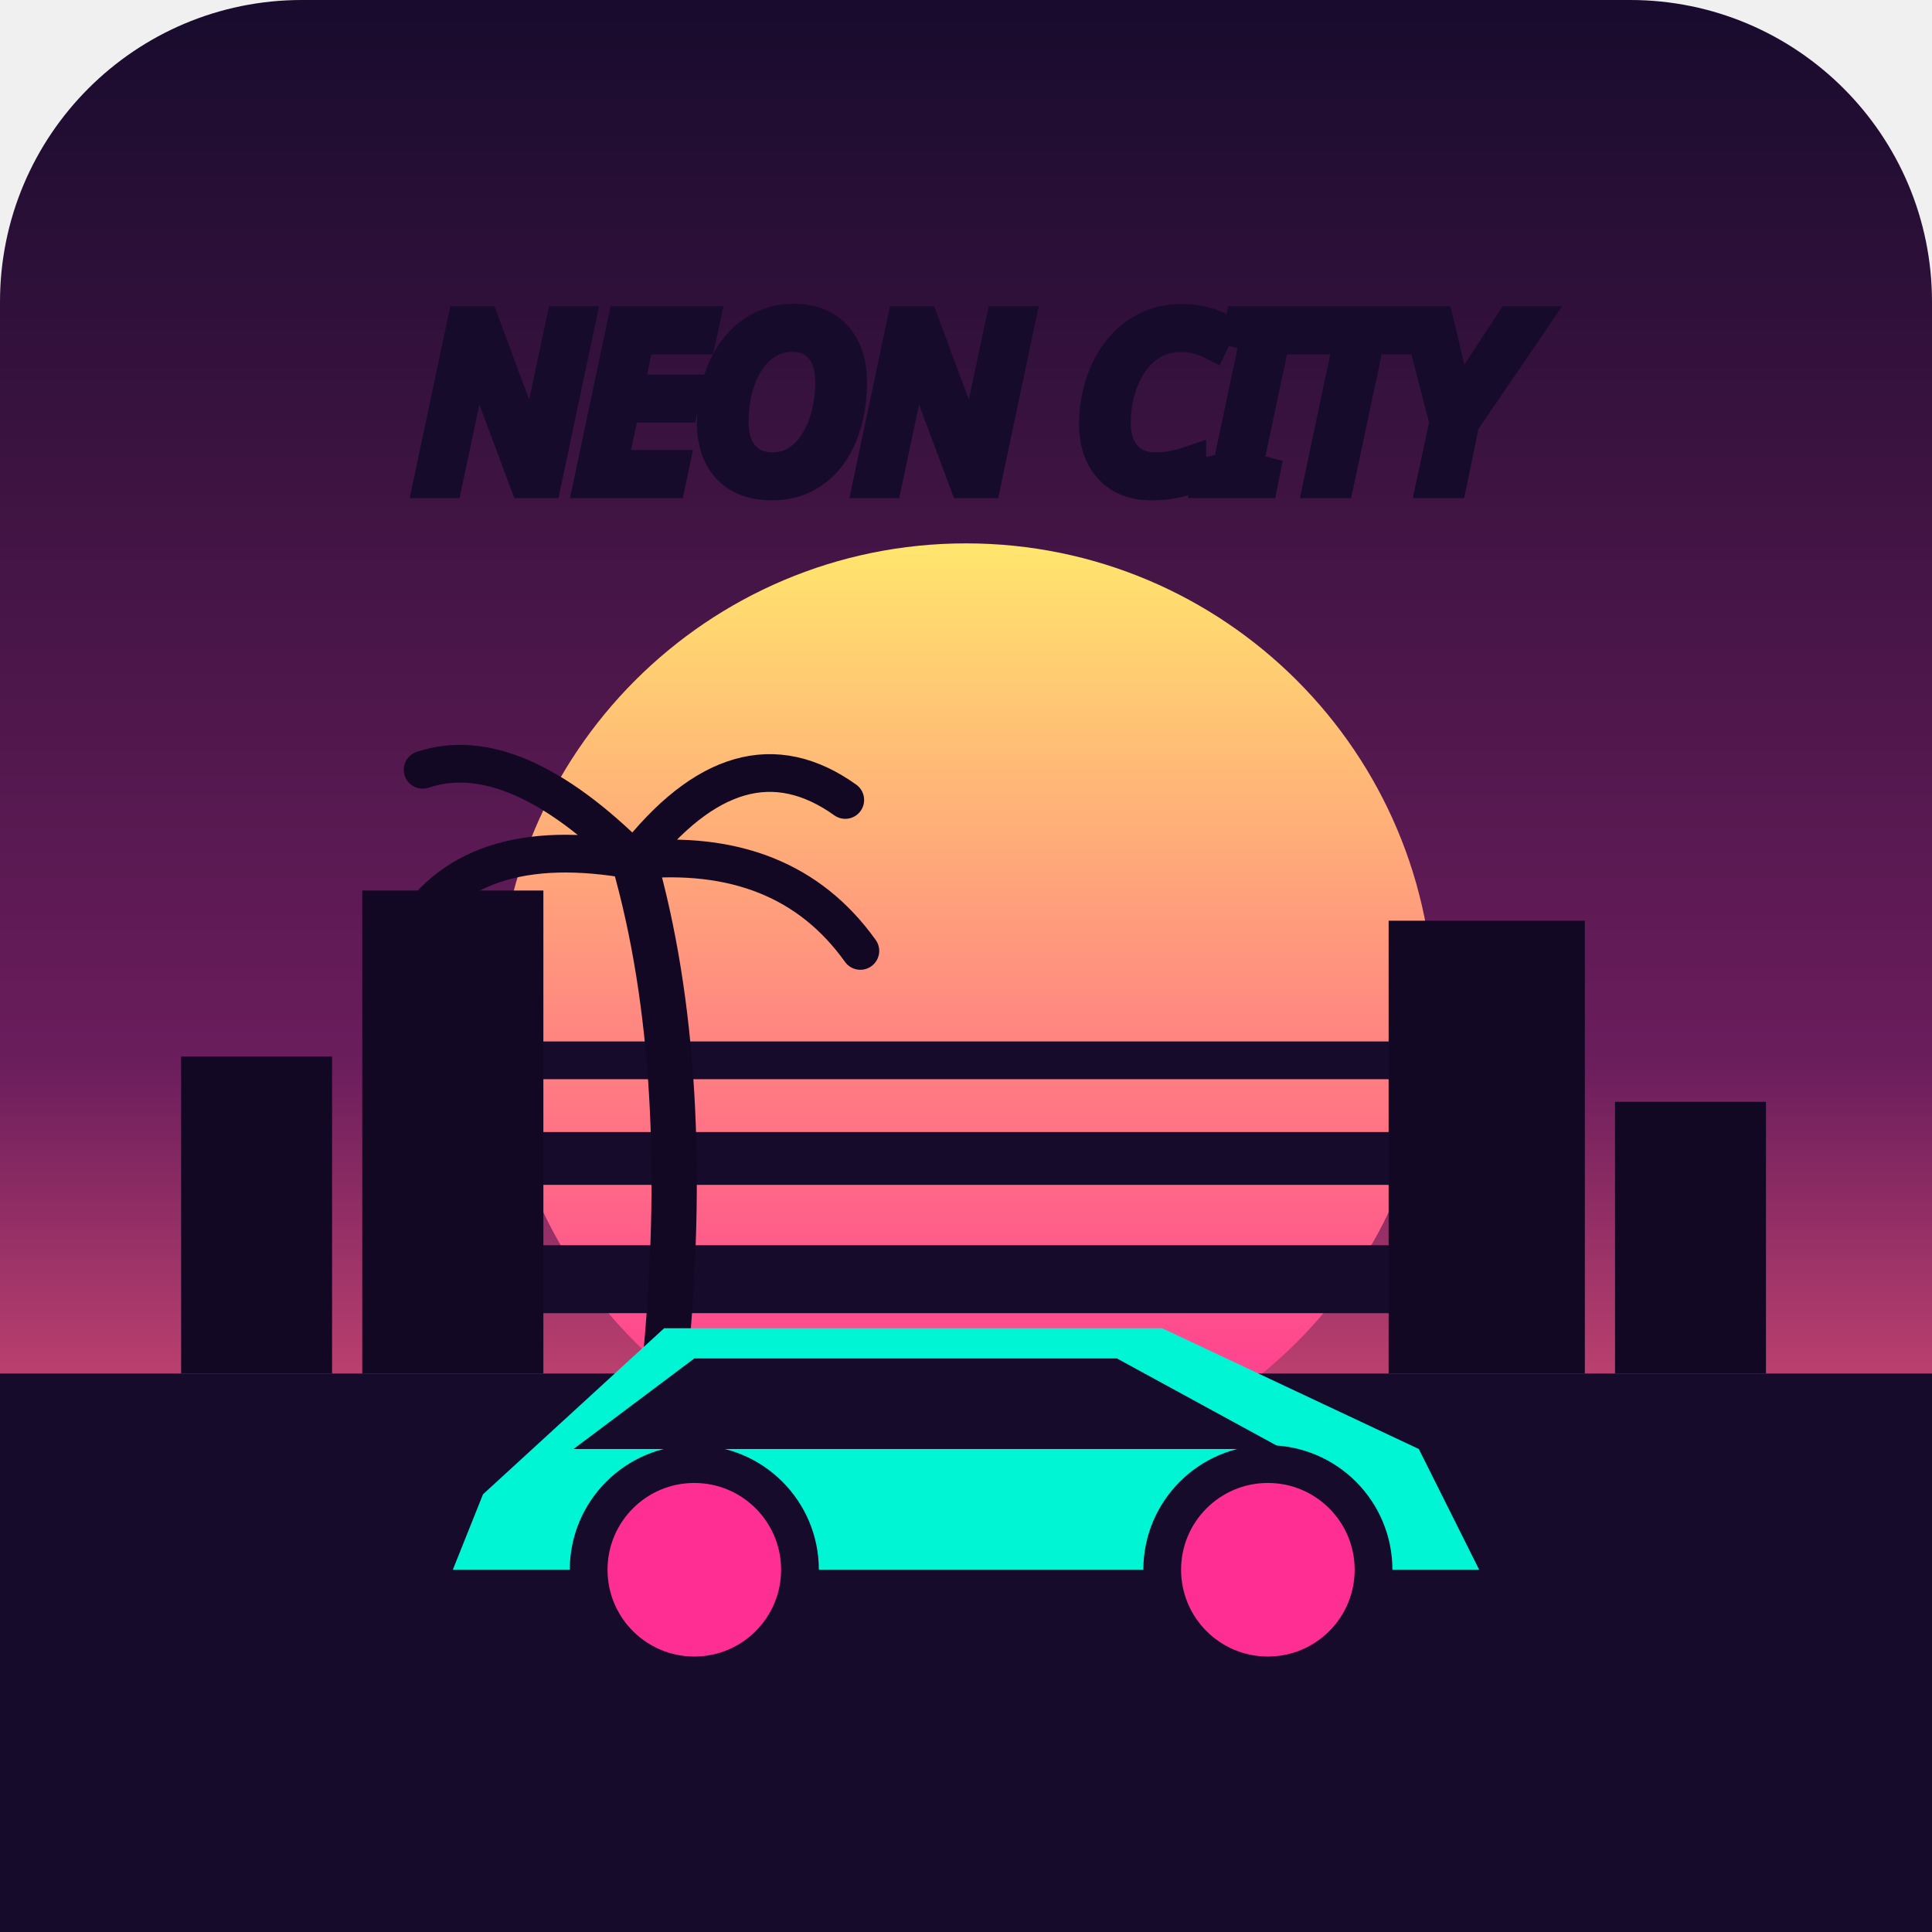
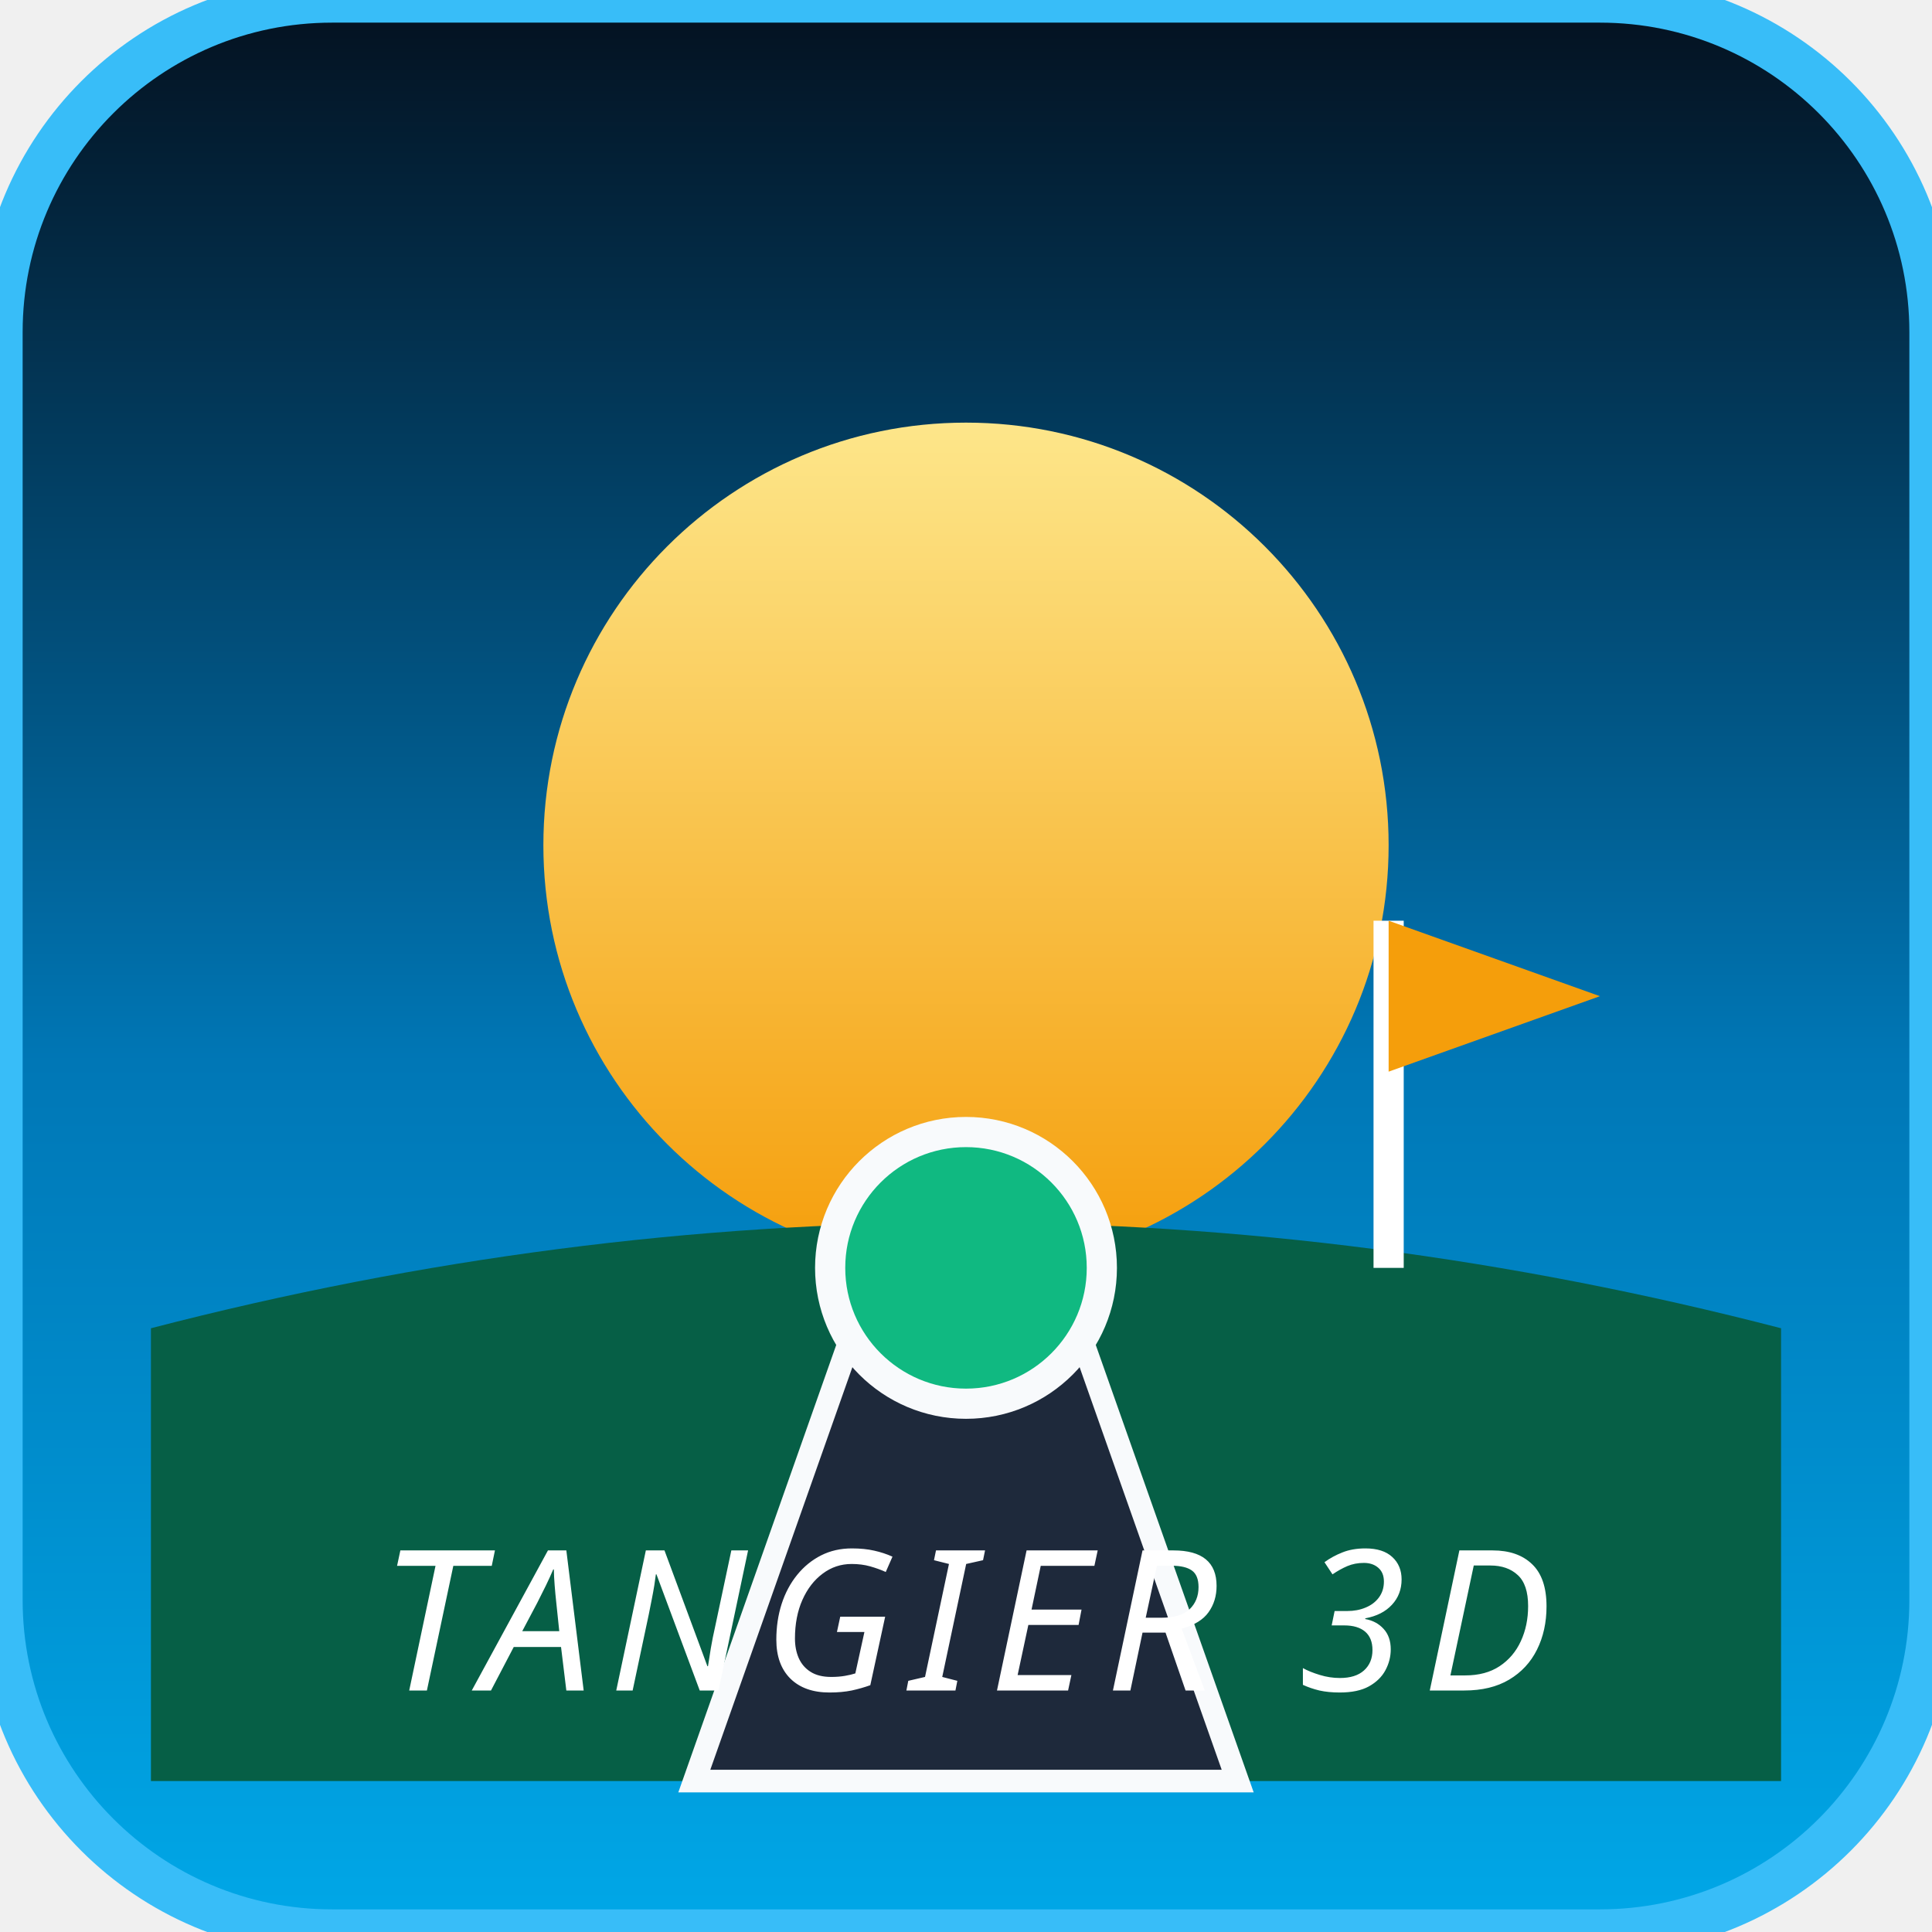
- <svg xmlns="http://www.w3.org/2000/svg" viewBox="0 0 256 256" width="256" height="256">
+ <svg xmlns="http://www.w3.org/2000/svg" viewBox="0 0 256 256">
  <defs>
    <linearGradient id="sky" x1="0" y1="0" x2="0" y2="1">
-       <stop offset="0%" stop-color="#170b2c" />
-       <stop offset="55%" stop-color="#6b1d5c" />
-       <stop offset="85%" stop-color="#ff5e7e" />
-       <stop offset="100%" stop-color="#ffb347" />
+       <stop offset="0%" stop-color="#04101e" />
+       <stop offset="55%" stop-color="#0077b6" />
+       <stop offset="100%" stop-color="#00a8e8" />
    </linearGradient>
    <linearGradient id="sun" x1="0" y1="0" x2="0" y2="1">
-       <stop offset="0%" stop-color="#ffe66d" />
-       <stop offset="100%" stop-color="#ff2e93" />
+       <stop offset="0%" stop-color="#fde68a" />
+       <stop offset="100%" stop-color="#f59e0b" />
    </linearGradient>
  </defs>
-   <rect width="256" height="256" rx="40" fill="url(#sky)" />
-   <circle cx="128" cy="134" r="62" fill="url(#sun)" />
-   <g fill="#170b2c">
-     <rect x="56" y="138" width="144" height="5" />
-     <rect x="56" y="150" width="144" height="7" />
-     <rect x="56" y="165" width="144" height="9" />
-     <rect x="0" y="182" width="256" height="74" />
-   </g>
-   <path d="M24 182 V140 H44 V182 M48 182 V118 H72 V182 M184 182 V122 H210 V182 M214 182 V146 H234 V182" fill="#120824" />
-   <path d="M88 182 Q92 142 84 114" stroke="#120824" stroke-width="6" fill="none" />
-   <path d="M84 114 Q62 110 54 124 M84 114 Q68 98 56 102 M84 114 Q98 96 112 106 M84 114 Q104 112 114 126" stroke="#120824" stroke-width="5" fill="none" stroke-linecap="round" />
-   <path d="M64 198 L88 176 L154 176 L188 192 L196 208 L60 208 Z" fill="#00f5d4" />
-   <path d="M92 180 L148 180 L170 192 L76 192 Z" fill="#170b2c" />
-   <circle cx="92" cy="208" r="14" fill="#ff2e93" stroke="#170b2c" stroke-width="5" />
-   <circle cx="168" cy="208" r="14" fill="#ff2e93" stroke="#170b2c" stroke-width="5" />
-   <text x="128" y="64" text-anchor="middle" font-family="Arial Black, Impact, sans-serif" font-size="30" font-style="italic" fill="#00f5d4" stroke="#170b2c" stroke-width="4">NEON CITY</text>
+   <rect width="256" height="256" rx="44" fill="url(#sky)" stroke="#38bdf8" stroke-width="6" />
+   <circle cx="128" cy="112" r="56" fill="url(#sun)" />
+   <path d="M20 176 Q128 148 236 176 L236 236 L20 236 Z" fill="#065f46" />
+   <path d="M92 236 L116 168 L140 168 L164 236 Z" fill="#1e293b" stroke="#f8fafc" stroke-width="3" />
+   <circle cx="128" cy="168" r="18" fill="#10b981" stroke="#f8fafc" stroke-width="4" />
+   <line x1="184" y1="168" x2="184" y2="122" stroke="#ffffff" stroke-width="4" />
+   <polygon points="184,122 212,132 184,142" fill="#f59e0b" />
+   <text x="128" y="224" text-anchor="middle" fill="#ffffff" font-family="Impact, Arial Black, sans-serif" font-size="26" font-style="italic" letter-spacing="2">TANGIER 3D</text>
</svg>
